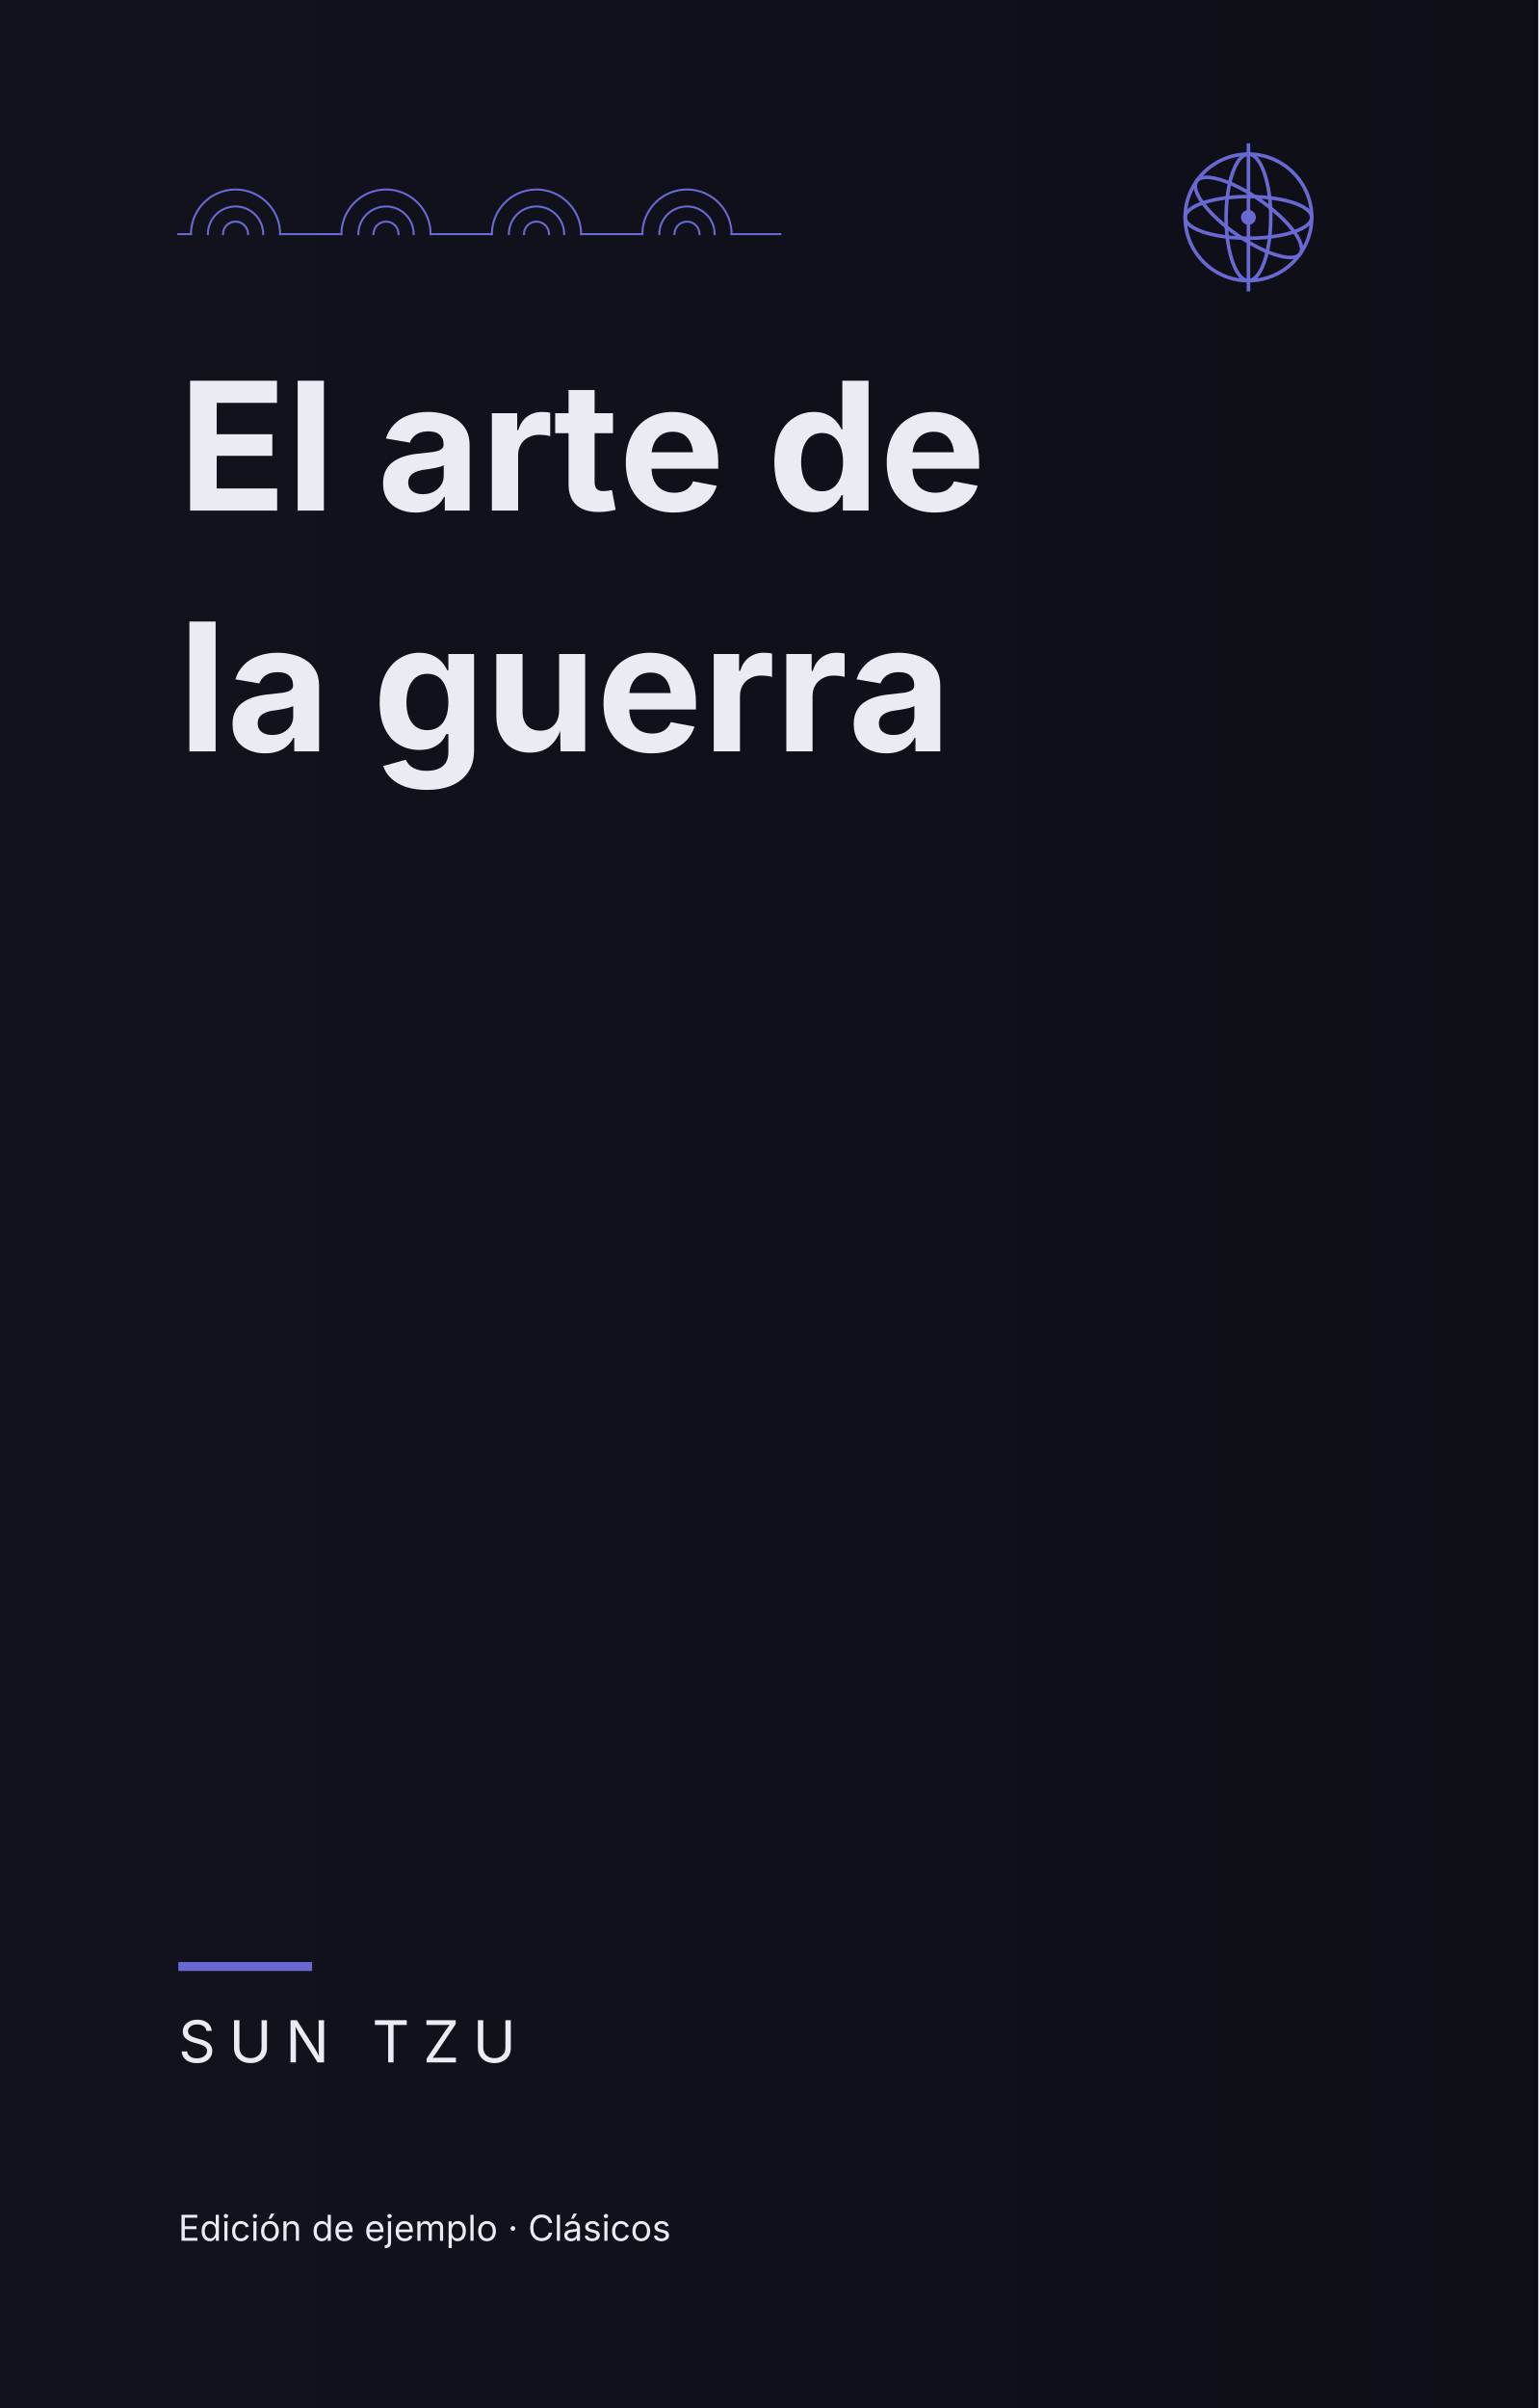
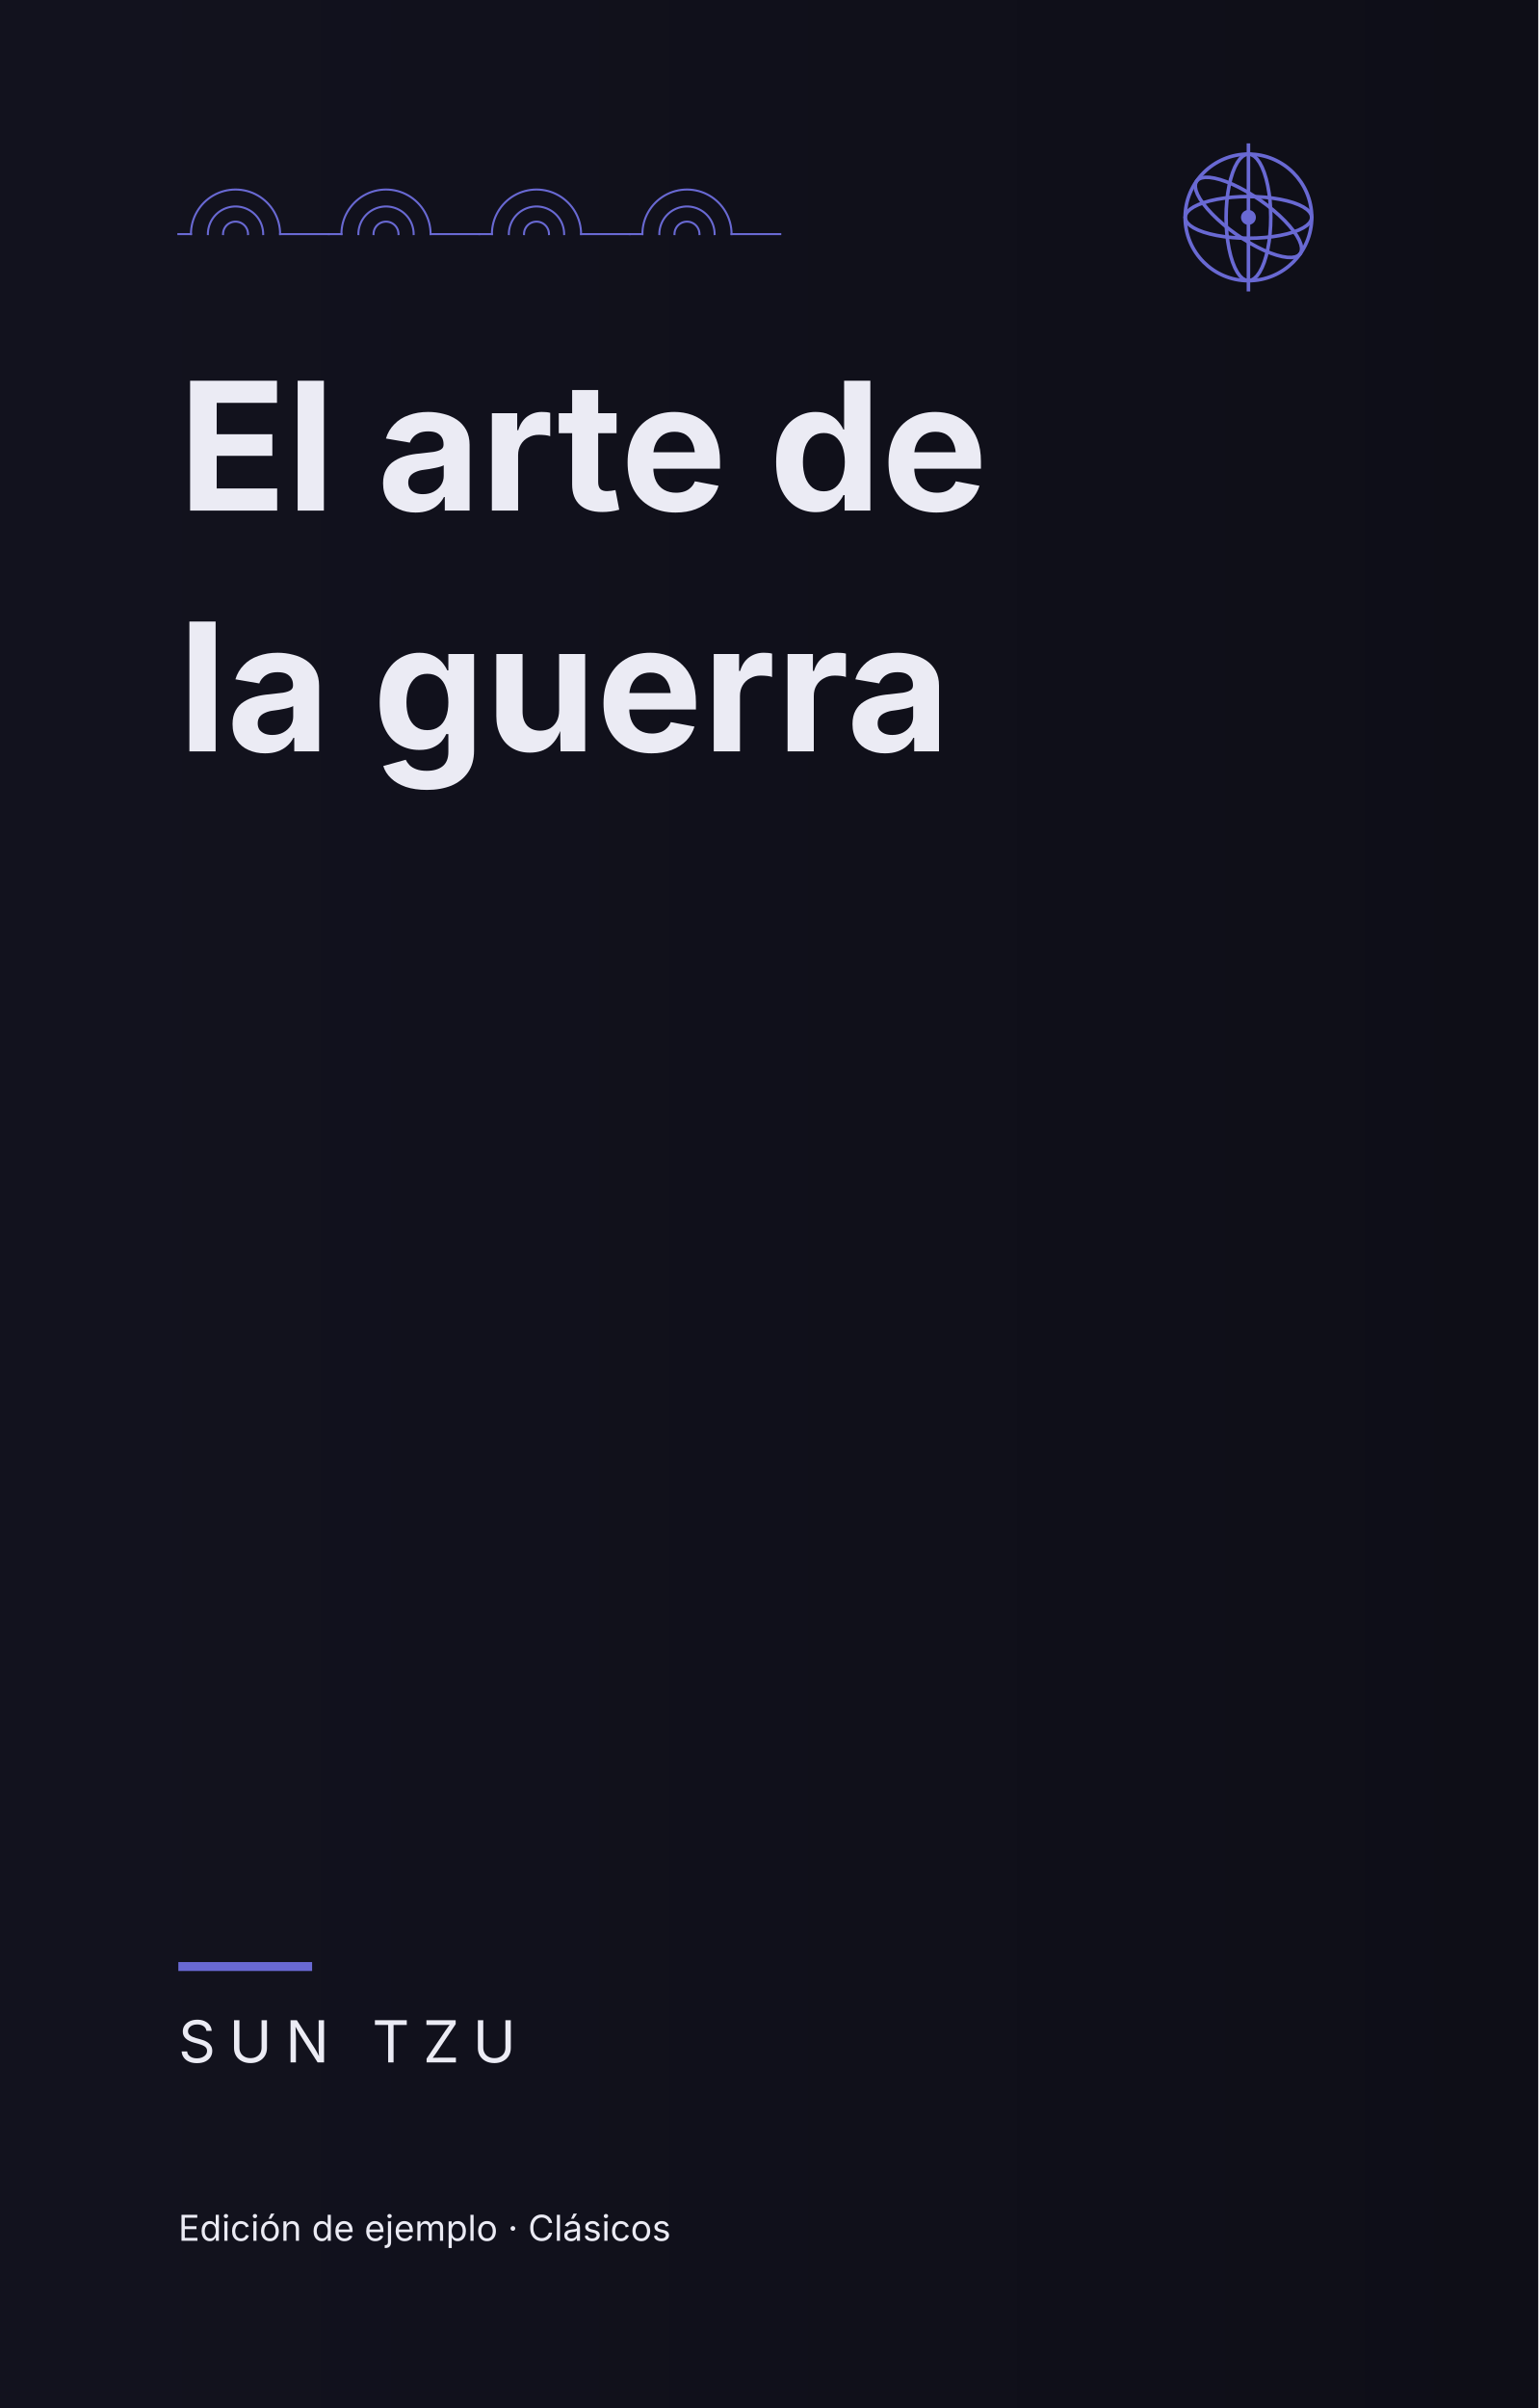
<svg xmlns="http://www.w3.org/2000/svg" xmlns:xlink="http://www.w3.org/1999/xlink" width="138mm" height="216mm" viewBox="142.8 0 138 216" role="img" aria-labelledby="titulo descripcion" lang="es" xml:lang="es">
  <defs>
    <linearGradient id="fondo-degradado" gradientUnits="userSpaceOnUse" x1="0" y1="108" x2="280.8" y2="108">
      <stop offset="0" stop-color="#171726" />
      <stop offset="1" stop-color="#0e0e17" />
    </linearGradient>
  </defs>
  <defs>
    <path id="ga100" d="M262 9Q199 9 149 -23Q98 -56 69 -118Q40 -181 40 -272Q40 -365 70 -428Q100 -490 151 -521Q201 -553 261 -553Q308 -553 338 -537Q369 -522 388 -499Q407 -476 417 -454H421V-728H568V0H424V-87H417Q407 -65 387 -43Q368 -21 337 -6Q307 9 262 9ZM307 -108Q344 -108 371 -129Q397 -149 411 -186Q425 -223 425 -272Q425 -322 411 -359Q397 -395 371 -415Q345 -435 307 -435Q269 -435 243 -415Q217 -394 203 -357Q190 -320 190 -272Q190 -225 203 -187Q217 -150 243 -129Q269 -108 307 -108Z" />
    <path id="ga101" d="M309 11Q226 11 165 -24Q105 -58 72 -121Q40 -184 40 -270Q40 -354 72 -418Q104 -482 163 -517Q222 -553 302 -553Q355 -553 402 -536Q448 -519 483 -484Q518 -450 538 -398Q558 -346 558 -276V-235H100V-327H487L418 -302Q418 -345 405 -376Q392 -408 367 -425Q341 -442 303 -442Q265 -442 239 -425Q212 -407 198 -377Q184 -347 184 -309V-244Q184 -196 200 -164Q216 -132 245 -116Q274 -100 312 -100Q337 -100 358 -107Q379 -114 394 -129Q409 -143 417 -164L550 -139Q536 -94 504 -60Q471 -27 422 -8Q373 11 309 11Z" />
    <path id="ga103" d="M305 216Q237 216 186 199Q135 181 104 151Q72 121 60 82L186 47Q193 62 207 77Q221 91 245 100Q269 109 304 109Q360 109 392 84Q425 58 425 4V-97H413Q403 -75 385 -54Q366 -34 336 -21Q306 -8 262 -8Q200 -8 150 -37Q99 -66 70 -125Q40 -184 40 -274Q40 -366 70 -428Q101 -490 151 -521Q202 -553 262 -553Q308 -553 339 -537Q370 -522 390 -499Q409 -476 419 -454H425V-546H569V-5Q569 69 535 118Q501 167 442 192Q382 216 305 216ZM307 -119Q345 -119 371 -138Q397 -156 411 -191Q425 -226 425 -275Q425 -323 411 -359Q398 -395 372 -415Q345 -435 307 -435Q269 -435 243 -415Q217 -394 203 -358Q190 -322 190 -275Q190 -227 203 -192Q217 -157 243 -138Q269 -119 307 -119Z" />
    <path id="ga108" d="M209 -728V0H62V-728Z" />
    <path id="ga114" d="M62 0V-546H204V-451H210Q225 -501 260 -527Q296 -553 342 -553Q353 -553 366 -552Q379 -551 389 -548V-417Q379 -421 361 -423Q342 -425 326 -425Q292 -425 266 -410Q239 -396 224 -370Q209 -345 209 -311V0Z" />
    <path id="ga116" d="M334 -546V-434H10V-546ZM85 -676H231V-160Q231 -134 243 -121Q255 -109 281 -109Q290 -109 305 -111Q320 -113 328 -115L349 -5Q324 2 300 5Q276 8 254 8Q172 8 128 -32Q85 -72 85 -147Z" />
    <path id="ga117" d="M250 7Q194 7 151 -18Q109 -43 86 -89Q62 -135 62 -199V-546H209V-224Q209 -173 235 -144Q262 -116 308 -116Q339 -116 363 -129Q386 -143 400 -168Q414 -194 414 -230V-546H560V0H422L420 -136H428Q407 -68 363 -30Q319 7 250 7Z" />
    <path id="ga69" d="M66 0V-728H553V-604H215V-428H527V-307H215V-124H554V0Z" />
    <path id="ga97" d="M215 11Q163 11 122 -8Q81 -26 57 -62Q33 -99 33 -153Q33 -198 50 -229Q67 -260 96 -278Q125 -297 162 -307Q199 -317 239 -320Q286 -325 316 -329Q345 -334 358 -343Q372 -352 372 -369V-372Q372 -395 362 -411Q352 -427 333 -436Q314 -444 286 -444Q258 -444 237 -436Q216 -427 203 -413Q189 -399 183 -381L49 -404Q63 -451 96 -484Q128 -518 177 -535Q226 -553 286 -553Q330 -553 372 -542Q413 -532 446 -510Q479 -488 499 -452Q518 -417 518 -368V0H379V-76H374Q361 -50 339 -31Q317 -11 286 0Q256 11 215 11ZM256 -92Q291 -92 317 -106Q343 -120 358 -143Q373 -166 373 -195V-254Q366 -250 353 -246Q340 -242 324 -239Q308 -236 292 -233Q276 -231 264 -229Q237 -226 217 -217Q196 -208 185 -194Q174 -179 174 -157Q174 -136 184 -121Q195 -107 214 -99Q232 -92 256 -92Z" />
    <path id="gb100" d="M282 12Q214 12 162 -23Q109 -58 80 -121Q51 -185 51 -271Q51 -358 80 -421Q110 -484 162 -519Q214 -553 282 -553Q335 -553 367 -535Q398 -518 415 -495Q432 -473 440 -458H447V-728H535V0H450V-84H440Q432 -69 414 -47Q397 -24 365 -6Q334 12 282 12ZM295 -67Q345 -67 379 -93Q413 -119 431 -166Q448 -212 448 -272Q448 -333 431 -378Q414 -423 379 -449Q345 -474 295 -474Q243 -474 209 -447Q174 -420 157 -375Q140 -329 140 -272Q140 -215 157 -169Q175 -122 209 -94Q244 -67 295 -67Z" />
    <path id="gb101" d="M307 12Q228 12 170 -23Q113 -59 82 -122Q51 -185 51 -269Q51 -353 81 -417Q111 -480 167 -517Q222 -553 296 -553Q340 -553 382 -538Q424 -524 459 -492Q493 -460 514 -408Q534 -355 534 -280V-243H110V-317H487L446 -290Q446 -344 429 -385Q412 -427 379 -451Q346 -475 296 -475Q247 -475 212 -450Q177 -426 158 -387Q140 -349 140 -304V-255Q140 -194 161 -152Q182 -110 219 -88Q257 -66 307 -66Q339 -66 366 -76Q392 -85 411 -104Q430 -123 440 -150L525 -127Q513 -86 482 -55Q452 -23 407 -6Q363 12 307 12Z" />
    <path id="gb105" d="M77 0V-546H165V0ZM122 -635Q97 -635 79 -652Q61 -669 61 -693Q61 -718 79 -735Q97 -751 122 -751Q147 -751 165 -735Q183 -718 183 -693Q183 -669 165 -652Q147 -635 122 -635Z" />
    <path id="gb106" d="M77 -546H165V39Q166 91 147 128Q129 165 94 185Q58 204 5 204H-13V123H3Q42 123 59 101Q77 80 77 39ZM121 -635Q96 -635 78 -652Q60 -669 60 -693Q60 -718 78 -735Q96 -751 121 -751Q146 -751 165 -735Q183 -718 183 -693Q183 -669 165 -652Q146 -635 121 -635Z" />
    <path id="gb108" d="M165 -728V0H77V-728Z" />
    <path id="gb109" d="M77 0V-546H163L163 -424H156Q167 -468 192 -497Q216 -526 248 -541Q281 -556 316 -556Q375 -556 412 -519Q449 -482 460 -423H448Q458 -464 484 -494Q510 -523 547 -540Q583 -556 627 -556Q674 -556 713 -535Q752 -515 776 -473Q799 -432 799 -368V0H711V-366Q711 -425 678 -450Q645 -476 601 -476Q564 -476 537 -460Q511 -445 496 -418Q482 -391 482 -356V0H394V-375Q394 -420 364 -448Q333 -476 287 -476Q255 -476 227 -461Q199 -446 182 -417Q165 -387 165 -344V0Z" />
    <path id="gb110" d="M165 -327V0H77V-546H162L162 -414H150Q175 -489 221 -521Q267 -553 329 -553Q384 -553 426 -530Q467 -507 490 -462Q514 -416 514 -347V0H426V-339Q426 -402 393 -438Q360 -474 303 -474Q264 -474 232 -457Q201 -439 183 -407Q165 -374 165 -327Z" />
    <path id="gb111" d="M299 12Q225 12 169 -23Q113 -59 82 -122Q51 -186 51 -270Q51 -355 82 -419Q113 -482 169 -518Q225 -553 299 -553Q374 -553 430 -518Q486 -482 518 -419Q549 -355 549 -270Q549 -186 518 -122Q486 -59 430 -23Q374 12 299 12ZM299 -67Q354 -67 390 -95Q426 -124 443 -170Q460 -216 460 -270Q460 -324 443 -370Q426 -417 390 -446Q354 -474 299 -474Q245 -474 209 -446Q174 -417 157 -371Q140 -324 140 -270Q140 -216 157 -170Q174 -124 209 -95Q245 -67 299 -67Z" />
    <path id="gb112" d="M77 204V-546H162V-458H172Q181 -473 198 -495Q214 -518 246 -535Q277 -553 330 -553Q398 -553 450 -519Q502 -484 532 -421Q562 -358 562 -271Q562 -185 532 -121Q503 -58 451 -23Q399 12 331 12Q279 12 247 -6Q215 -24 198 -47Q181 -69 172 -84H165V204ZM317 -67Q369 -67 403 -94Q438 -122 455 -169Q472 -215 472 -272Q472 -329 455 -375Q438 -420 404 -447Q369 -474 317 -474Q267 -474 233 -449Q199 -423 181 -378Q164 -333 164 -272Q164 -212 182 -166Q199 -119 234 -93Q268 -67 317 -67Z" />
    <path id="gb115" d="M263 12Q207 12 163 -5Q119 -21 91 -53Q62 -85 53 -132L136 -152Q148 -107 180 -86Q213 -65 262 -65Q319 -65 353 -90Q387 -114 387 -148Q387 -176 367 -195Q347 -214 307 -223L216 -245Q142 -262 105 -299Q69 -336 69 -394Q69 -440 96 -476Q122 -512 168 -532Q213 -553 271 -553Q328 -553 367 -536Q406 -519 431 -490Q456 -460 468 -421L388 -401Q377 -430 351 -454Q325 -478 272 -478Q223 -478 191 -456Q158 -433 158 -399Q158 -369 180 -350Q202 -332 250 -321L333 -301Q407 -284 442 -247Q478 -210 478 -154Q478 -106 451 -69Q424 -31 375 -10Q327 12 263 12Z" />
    <path id="gb183" d="M144 -280Q117 -280 97 -299Q78 -318 78 -346Q78 -373 97 -392Q117 -412 144 -412Q171 -412 191 -392Q210 -373 210 -346Q210 -318 191 -299Q171 -280 144 -280Z" />
    <path id="gb225" d="M230 13Q178 13 136 -7Q94 -26 69 -64Q44 -102 44 -155Q44 -202 62 -231Q81 -261 112 -278Q143 -294 181 -303Q218 -311 256 -316Q305 -322 336 -326Q367 -329 382 -337Q396 -346 396 -366V-369Q396 -403 384 -427Q371 -450 346 -463Q320 -476 282 -476Q243 -476 215 -463Q188 -451 170 -433Q153 -415 144 -396L60 -423Q81 -473 116 -501Q152 -529 195 -541Q238 -553 280 -553Q307 -553 342 -546Q377 -540 409 -520Q442 -500 463 -462Q484 -424 484 -360V0H398V-74H392Q383 -55 362 -35Q342 -15 309 -1Q276 13 230 13ZM245 -65Q294 -65 328 -84Q361 -103 379 -134Q396 -164 396 -197V-273Q391 -267 373 -261Q355 -256 332 -252Q309 -249 287 -246Q265 -243 252 -242Q221 -238 193 -228Q166 -219 149 -200Q132 -182 132 -151Q132 -123 147 -104Q162 -84 187 -75Q212 -65 245 -65ZM234 -617 302 -761H400L306 -617Z" />
    <path id="gb243" d="M299 12Q225 12 169 -23Q113 -59 82 -122Q51 -186 51 -270Q51 -355 82 -419Q113 -482 169 -518Q225 -553 299 -553Q374 -553 430 -518Q486 -482 518 -419Q549 -355 549 -270Q549 -186 518 -122Q486 -59 430 -23Q374 12 299 12ZM299 -67Q354 -67 390 -95Q426 -124 443 -170Q460 -216 460 -270Q460 -324 443 -370Q426 -417 390 -446Q354 -474 299 -474Q245 -474 209 -446Q174 -417 157 -371Q140 -324 140 -270Q140 -216 157 -170Q174 -124 209 -95Q245 -67 299 -67ZM261 -617 329 -761H427L333 -617Z" />
    <path id="gb67" d="M382 10Q289 10 216 -35Q143 -81 101 -164Q60 -248 60 -363Q60 -479 101 -563Q143 -646 216 -692Q289 -737 382 -737Q438 -737 487 -721Q536 -705 575 -674Q614 -643 640 -599Q666 -555 676 -499H583Q575 -536 556 -564Q538 -593 510 -612Q483 -632 451 -642Q418 -651 382 -651Q317 -651 264 -618Q211 -585 181 -521Q150 -457 150 -363Q150 -271 181 -206Q212 -142 265 -109Q317 -76 382 -76Q418 -76 451 -86Q483 -96 510 -115Q538 -135 556 -163Q575 -192 583 -229H676Q667 -173 640 -129Q614 -85 575 -54Q536 -23 487 -7Q438 10 382 10Z" />
    <path id="gb69" d="M88 0V-728H531V-646H181V-408H507V-326H181V-82H536V0Z" />
    <path id="gb78" d="M88 0V-728H197L493 -262Q505 -244 521 -216Q538 -188 557 -152Q577 -116 595 -76H582Q578 -118 576 -156Q574 -194 573 -227Q573 -259 573 -281V-728H666V0H555L292 -414Q273 -443 255 -473Q237 -504 213 -546Q190 -587 155 -649H172Q175 -595 177 -549Q179 -503 180 -469Q181 -435 181 -415V0Z" />
    <path id="gb83" d="M321 13Q242 13 184 -13Q126 -38 94 -84Q61 -129 57 -190H152Q156 -149 180 -123Q204 -96 241 -83Q278 -70 321 -70Q370 -70 409 -86Q449 -103 472 -132Q495 -161 495 -200Q495 -235 475 -257Q455 -279 422 -293Q390 -307 351 -318L263 -343Q175 -368 126 -414Q77 -460 77 -533Q77 -594 110 -640Q144 -687 200 -712Q257 -737 327 -737Q399 -737 454 -712Q509 -687 541 -643Q573 -599 575 -544H484Q478 -597 434 -626Q389 -655 324 -655Q277 -655 242 -640Q207 -625 187 -598Q167 -571 167 -537Q167 -499 191 -476Q215 -453 247 -440Q280 -427 306 -419L379 -399Q408 -392 444 -378Q479 -364 511 -342Q543 -319 564 -284Q585 -249 585 -198Q585 -139 554 -91Q523 -43 464 -15Q405 13 321 13Z" />
    <path id="gb84" d="M48 -646V-728H598V-646H370V0H277V-646Z" />
    <path id="gb85" d="M373 12Q287 12 222 -22Q158 -56 123 -114Q88 -173 88 -248V-728H181V-255Q181 -203 204 -162Q227 -121 270 -98Q313 -74 373 -74Q432 -74 475 -98Q518 -121 541 -162Q563 -203 563 -255V-728H656V-248Q656 -173 621 -114Q586 -56 522 -22Q458 12 373 12Z" />
    <path id="gb90" d="M63 0V-65L389 -549Q411 -582 436 -615Q460 -648 485 -680L496 -650Q451 -647 405 -646Q360 -646 315 -646H60V-728H565V-661L245 -185Q222 -150 196 -116Q169 -81 144 -47L133 -78Q178 -81 223 -81Q268 -82 312 -82H569V0Z" />
    <path id="gb99" d="M299 12Q225 12 169 -23Q113 -59 82 -122Q51 -186 51 -270Q51 -355 82 -419Q113 -482 169 -518Q225 -553 299 -553Q339 -553 374 -542Q409 -532 438 -513Q467 -494 488 -466Q509 -438 521 -402L436 -378Q430 -399 418 -417Q406 -434 388 -447Q371 -460 349 -467Q326 -474 299 -474Q245 -474 209 -446Q174 -417 157 -371Q140 -324 140 -270Q140 -216 157 -170Q174 -124 209 -95Q245 -67 299 -67Q327 -67 350 -74Q373 -82 390 -95Q408 -108 420 -127Q433 -146 438 -167L522 -144Q512 -107 490 -78Q469 -50 440 -30Q411 -9 375 1Q339 12 299 12Z" />
  </defs>
  <rect x="142.8" y="0" width="138" height="216" fill="url(#fondo-degradado)" />
  <polyline points="159.93,21 159.939,20.738 159.964,20.478 160.007,20.22 160.066,19.965 160.142,19.714 160.234,19.469 160.343,19.231 160.466,19 160.604,18.778 160.757,18.565 160.923,18.363 161.102,18.172 161.293,17.993 161.495,17.827 161.708,17.674 161.93,17.536 162.161,17.413 162.399,17.304 162.644,17.212 162.895,17.136 163.15,17.077 163.408,17.034 163.668,17.009 163.93,17 164.192,17.009 164.452,17.034 164.71,17.077 164.965,17.136 165.216,17.212 165.461,17.304 165.699,17.413 165.93,17.536 166.152,17.674 166.365,17.827 166.567,17.993 166.758,18.172 166.937,18.363 167.103,18.565 167.256,18.778 167.394,19 167.517,19.231 167.626,19.469 167.718,19.714 167.794,19.965 167.853,20.22 167.896,20.478 167.921,20.738 167.93,21" fill="none" stroke="#6969d3" stroke-width="0.18" stroke-linejoin="miter" stroke-linecap="square" />
  <polyline points="161.45,21 161.455,20.838 161.471,20.676 161.498,20.516 161.535,20.358 161.582,20.203 161.639,20.051 161.706,19.903 161.782,19.76 161.868,19.622 161.962,19.49 162.065,19.365 162.176,19.246 162.295,19.135 162.42,19.032 162.552,18.938 162.69,18.852 162.833,18.776 162.981,18.709 163.133,18.652 163.288,18.605 163.446,18.568 163.606,18.541 163.768,18.525 163.93,18.52 164.092,18.525 164.254,18.541 164.414,18.568 164.572,18.605 164.727,18.652 164.879,18.709 165.027,18.776 165.17,18.852 165.308,18.938 165.44,19.032 165.565,19.135 165.684,19.246 165.795,19.365 165.898,19.49 165.992,19.622 166.078,19.76 166.154,19.903 166.221,20.051 166.278,20.203 166.325,20.358 166.362,20.516 166.389,20.676 166.405,20.838 166.41,21" fill="none" stroke="#6969d3" stroke-width="0.18" stroke-linejoin="miter" stroke-linecap="square" />
  <polyline points="162.81,21 162.812,20.927 162.82,20.854 162.832,20.781 162.848,20.71 162.869,20.64 162.895,20.571 162.926,20.505 162.96,20.44 162.999,20.378 163.041,20.318 163.088,20.262 163.138,20.208 163.192,20.158 163.248,20.111 163.308,20.069 163.37,20.03 163.435,19.996 163.501,19.965 163.57,19.939 163.64,19.918 163.711,19.902 163.784,19.89 163.857,19.882 163.93,19.88 164.003,19.882 164.076,19.89 164.149,19.902 164.22,19.918 164.29,19.939 164.359,19.965 164.425,19.996 164.49,20.03 164.552,20.069 164.612,20.111 164.668,20.158 164.722,20.208 164.772,20.262 164.819,20.318 164.861,20.378 164.9,20.44 164.934,20.505 164.965,20.571 164.991,20.64 165.012,20.71 165.028,20.781 165.04,20.854 165.048,20.927 165.05,21" fill="none" stroke="#6969d3" stroke-width="0.18" stroke-linejoin="miter" stroke-linecap="square" />
  <polyline points="158.8,21 159.93,21" fill="none" stroke="#6969d3" stroke-width="0.18" stroke-linejoin="miter" stroke-linecap="square" />
  <polyline points="167.93,21 172.3,21" fill="none" stroke="#6969d3" stroke-width="0.18" stroke-linejoin="miter" stroke-linecap="square" />
  <polyline points="173.43,21 173.439,20.738 173.464,20.478 173.507,20.22 173.566,19.965 173.642,19.714 173.734,19.469 173.843,19.231 173.966,19 174.104,18.778 174.257,18.565 174.423,18.363 174.602,18.172 174.793,17.993 174.995,17.827 175.208,17.674 175.43,17.536 175.661,17.413 175.899,17.304 176.144,17.212 176.395,17.136 176.65,17.077 176.908,17.034 177.168,17.009 177.43,17 177.692,17.009 177.952,17.034 178.21,17.077 178.465,17.136 178.716,17.212 178.961,17.304 179.199,17.413 179.43,17.536 179.652,17.674 179.865,17.827 180.067,17.993 180.258,18.172 180.437,18.363 180.603,18.565 180.756,18.778 180.894,19 181.017,19.231 181.126,19.469 181.218,19.714 181.294,19.965 181.353,20.22 181.396,20.478 181.421,20.738 181.43,21" fill="none" stroke="#6969d3" stroke-width="0.18" stroke-linejoin="miter" stroke-linecap="square" />
  <polyline points="174.95,21 174.955,20.838 174.971,20.676 174.998,20.516 175.035,20.358 175.082,20.203 175.139,20.051 175.206,19.903 175.282,19.76 175.368,19.622 175.462,19.49 175.565,19.365 175.676,19.246 175.795,19.135 175.92,19.032 176.052,18.938 176.19,18.852 176.333,18.776 176.481,18.709 176.633,18.652 176.788,18.605 176.946,18.568 177.106,18.541 177.268,18.525 177.43,18.52 177.592,18.525 177.754,18.541 177.914,18.568 178.072,18.605 178.227,18.652 178.379,18.709 178.527,18.776 178.67,18.852 178.808,18.938 178.94,19.032 179.065,19.135 179.184,19.246 179.295,19.365 179.398,19.49 179.492,19.622 179.578,19.76 179.654,19.903 179.721,20.051 179.778,20.203 179.825,20.358 179.862,20.516 179.889,20.676 179.905,20.838 179.91,21" fill="none" stroke="#6969d3" stroke-width="0.18" stroke-linejoin="miter" stroke-linecap="square" />
  <polyline points="176.31,21 176.312,20.927 176.32,20.854 176.332,20.781 176.348,20.71 176.369,20.64 176.395,20.571 176.426,20.505 176.46,20.44 176.499,20.378 176.541,20.318 176.588,20.262 176.638,20.208 176.692,20.158 176.748,20.111 176.808,20.069 176.87,20.03 176.935,19.996 177.001,19.965 177.07,19.939 177.14,19.918 177.211,19.902 177.284,19.89 177.357,19.882 177.43,19.88 177.503,19.882 177.576,19.89 177.649,19.902 177.72,19.918 177.79,19.939 177.859,19.965 177.925,19.996 177.99,20.03 178.052,20.069 178.112,20.111 178.168,20.158 178.222,20.208 178.272,20.262 178.319,20.318 178.361,20.378 178.4,20.44 178.434,20.505 178.465,20.571 178.491,20.64 178.512,20.71 178.528,20.781 178.54,20.854 178.548,20.927 178.55,21" fill="none" stroke="#6969d3" stroke-width="0.18" stroke-linejoin="miter" stroke-linecap="square" />
  <polyline points="172.3,21 173.43,21" fill="none" stroke="#6969d3" stroke-width="0.18" stroke-linejoin="miter" stroke-linecap="square" />
  <polyline points="181.43,21 185.8,21" fill="none" stroke="#6969d3" stroke-width="0.18" stroke-linejoin="miter" stroke-linecap="square" />
  <polyline points="186.93,21 186.939,20.738 186.964,20.478 187.007,20.22 187.066,19.965 187.142,19.714 187.234,19.469 187.343,19.231 187.466,19 187.604,18.778 187.757,18.565 187.923,18.363 188.102,18.172 188.293,17.993 188.495,17.827 188.708,17.674 188.93,17.536 189.161,17.413 189.399,17.304 189.644,17.212 189.895,17.136 190.15,17.077 190.408,17.034 190.668,17.009 190.93,17 191.192,17.009 191.452,17.034 191.71,17.077 191.965,17.136 192.216,17.212 192.461,17.304 192.699,17.413 192.93,17.536 193.152,17.674 193.365,17.827 193.567,17.993 193.758,18.172 193.937,18.363 194.103,18.565 194.256,18.778 194.394,19 194.517,19.231 194.626,19.469 194.718,19.714 194.794,19.965 194.853,20.22 194.896,20.478 194.921,20.738 194.93,21" fill="none" stroke="#6969d3" stroke-width="0.18" stroke-linejoin="miter" stroke-linecap="square" />
  <polyline points="188.45,21 188.455,20.838 188.471,20.676 188.498,20.516 188.535,20.358 188.582,20.203 188.639,20.051 188.706,19.903 188.782,19.76 188.868,19.622 188.962,19.49 189.065,19.365 189.176,19.246 189.295,19.135 189.42,19.032 189.552,18.938 189.69,18.852 189.833,18.776 189.981,18.709 190.133,18.652 190.288,18.605 190.446,18.568 190.606,18.541 190.768,18.525 190.93,18.52 191.092,18.525 191.254,18.541 191.414,18.568 191.572,18.605 191.727,18.652 191.879,18.709 192.027,18.776 192.17,18.852 192.308,18.938 192.44,19.032 192.565,19.135 192.684,19.246 192.795,19.365 192.898,19.49 192.992,19.622 193.078,19.76 193.154,19.903 193.221,20.051 193.278,20.203 193.325,20.358 193.362,20.516 193.389,20.676 193.405,20.838 193.41,21" fill="none" stroke="#6969d3" stroke-width="0.18" stroke-linejoin="miter" stroke-linecap="square" />
  <polyline points="189.81,21 189.812,20.927 189.82,20.854 189.832,20.781 189.848,20.71 189.869,20.64 189.895,20.571 189.926,20.505 189.96,20.44 189.999,20.378 190.041,20.318 190.088,20.262 190.138,20.208 190.192,20.158 190.248,20.111 190.308,20.069 190.37,20.03 190.435,19.996 190.501,19.965 190.57,19.939 190.64,19.918 190.711,19.902 190.784,19.89 190.857,19.882 190.93,19.88 191.003,19.882 191.076,19.89 191.149,19.902 191.22,19.918 191.29,19.939 191.359,19.965 191.425,19.996 191.49,20.03 191.552,20.069 191.612,20.111 191.668,20.158 191.722,20.208 191.772,20.262 191.819,20.318 191.861,20.378 191.9,20.44 191.934,20.505 191.965,20.571 191.991,20.64 192.012,20.71 192.028,20.781 192.04,20.854 192.048,20.927 192.05,21" fill="none" stroke="#6969d3" stroke-width="0.18" stroke-linejoin="miter" stroke-linecap="square" />
  <polyline points="185.8,21 186.93,21" fill="none" stroke="#6969d3" stroke-width="0.18" stroke-linejoin="miter" stroke-linecap="square" />
  <polyline points="194.93,21 199.3,21" fill="none" stroke="#6969d3" stroke-width="0.18" stroke-linejoin="miter" stroke-linecap="square" />
  <polyline points="200.43,21 200.439,20.738 200.464,20.478 200.507,20.22 200.566,19.965 200.642,19.714 200.734,19.469 200.843,19.231 200.966,19 201.104,18.778 201.257,18.565 201.423,18.363 201.602,18.172 201.793,17.993 201.995,17.827 202.208,17.674 202.43,17.536 202.661,17.413 202.899,17.304 203.144,17.212 203.395,17.136 203.65,17.077 203.908,17.034 204.168,17.009 204.43,17 204.692,17.009 204.952,17.034 205.21,17.077 205.465,17.136 205.716,17.212 205.961,17.304 206.199,17.413 206.43,17.536 206.652,17.674 206.865,17.827 207.067,17.993 207.258,18.172 207.437,18.363 207.603,18.565 207.756,18.778 207.894,19 208.017,19.231 208.126,19.469 208.218,19.714 208.294,19.965 208.353,20.22 208.396,20.478 208.421,20.738 208.43,21" fill="none" stroke="#6969d3" stroke-width="0.18" stroke-linejoin="miter" stroke-linecap="square" />
  <polyline points="201.95,21 201.955,20.838 201.971,20.676 201.998,20.516 202.035,20.358 202.082,20.203 202.139,20.051 202.206,19.903 202.282,19.76 202.368,19.622 202.462,19.49 202.565,19.365 202.676,19.246 202.795,19.135 202.92,19.032 203.052,18.938 203.19,18.852 203.333,18.776 203.481,18.709 203.633,18.652 203.788,18.605 203.946,18.568 204.106,18.541 204.268,18.525 204.43,18.52 204.592,18.525 204.754,18.541 204.914,18.568 205.072,18.605 205.227,18.652 205.379,18.709 205.527,18.776 205.67,18.852 205.808,18.938 205.94,19.032 206.065,19.135 206.184,19.246 206.295,19.365 206.398,19.49 206.492,19.622 206.578,19.76 206.654,19.903 206.721,20.051 206.778,20.203 206.825,20.358 206.862,20.516 206.889,20.676 206.905,20.838 206.91,21" fill="none" stroke="#6969d3" stroke-width="0.18" stroke-linejoin="miter" stroke-linecap="square" />
  <polyline points="203.31,21 203.312,20.927 203.32,20.854 203.332,20.781 203.348,20.71 203.369,20.64 203.395,20.571 203.426,20.505 203.46,20.44 203.499,20.378 203.541,20.318 203.588,20.262 203.638,20.208 203.692,20.158 203.748,20.111 203.808,20.069 203.87,20.03 203.935,19.996 204.001,19.965 204.07,19.939 204.14,19.918 204.211,19.902 204.284,19.89 204.357,19.882 204.43,19.88 204.503,19.882 204.576,19.89 204.649,19.902 204.72,19.918 204.79,19.939 204.859,19.965 204.925,19.996 204.99,20.03 205.052,20.069 205.112,20.111 205.168,20.158 205.222,20.208 205.272,20.262 205.319,20.318 205.361,20.378 205.4,20.44 205.434,20.505 205.465,20.571 205.491,20.64 205.512,20.71 205.528,20.781 205.54,20.854 205.548,20.927 205.55,21" fill="none" stroke="#6969d3" stroke-width="0.18" stroke-linejoin="miter" stroke-linecap="square" />
  <polyline points="199.3,21 200.43,21" fill="none" stroke="#6969d3" stroke-width="0.18" stroke-linejoin="miter" stroke-linecap="square" />
  <polyline points="208.43,21 212.8,21" fill="none" stroke="#6969d3" stroke-width="0.18" stroke-linejoin="miter" stroke-linecap="square" />
  <circle cx="254.8" cy="19.5" r="5.678" fill="none" stroke="#6969d3" stroke-width="0.32" />
  <polygon points="260.478,19.5 260.429,19.744 260.285,19.984 260.046,20.216 259.717,20.435 259.305,20.639 258.815,20.823 258.257,20.984 257.639,21.12 256.973,21.228 256.27,21.307 255.541,21.354 254.8,21.37 254.059,21.354 253.33,21.307 252.627,21.228 251.961,21.12 251.343,20.984 250.785,20.823 250.295,20.639 249.883,20.435 249.554,20.216 249.315,19.984 249.171,19.744 249.122,19.5 249.171,19.256 249.315,19.016 249.554,18.784 249.883,18.565 250.295,18.361 250.785,18.177 251.343,18.016 251.961,17.88 252.627,17.772 253.33,17.693 254.059,17.646 254.8,17.63 255.541,17.646 256.27,17.693 256.973,17.772 257.639,17.88 258.257,18.016 258.815,18.177 259.305,18.361 259.717,18.565 260.046,18.784 260.285,19.016 260.429,19.256" fill="none" stroke="#6969d3" stroke-width="0.32" stroke-linejoin="miter" stroke-linecap="square" />
  <polygon points="256.804,19.5 256.787,20.241 256.736,20.97 256.651,21.673 256.536,22.339 256.39,22.957 256.217,23.515 256.02,24.005 255.802,24.417 255.567,24.746 255.319,24.985 255.062,25.129 254.8,25.178 254.538,25.129 254.281,24.985 254.033,24.746 253.798,24.417 253.58,24.005 253.383,23.515 253.21,22.957 253.064,22.339 252.949,21.673 252.864,20.97 252.813,20.241 252.796,19.5 252.813,18.759 252.864,18.03 252.949,17.327 253.064,16.661 253.21,16.043 253.383,15.485 253.58,14.995 253.798,14.583 254.033,14.254 254.281,14.015 254.538,13.871 254.8,13.822 255.062,13.871 255.319,14.015 255.567,14.254 255.802,14.583 256.02,14.995 256.217,15.485 256.39,16.043 256.536,16.661 256.651,17.327 256.736,18.03 256.787,18.759" fill="none" stroke="#6969d3" stroke-width="0.32" stroke-linejoin="miter" stroke-linecap="square" />
  <polygon points="259.451,22.757 259.271,22.929 259.015,23.042 258.687,23.095 258.292,23.087 257.837,23.016 257.33,22.886 256.78,22.698 256.196,22.455 255.589,22.162 254.968,21.823 254.343,21.444 253.727,21.032 253.129,20.594 252.56,20.137 252.029,19.669 251.545,19.198 251.117,18.733 250.753,18.281 250.457,17.849 250.236,17.446 250.092,17.077 250.03,16.751 250.049,16.471 250.149,16.243 250.329,16.071 250.585,15.958 250.913,15.905 251.308,15.913 251.763,15.984 252.27,16.114 252.82,16.302 253.404,16.545 254.011,16.838 254.632,17.177 255.257,17.556 255.873,17.968 256.471,18.406 257.04,18.863 257.571,19.331 258.055,19.802 258.483,20.267 258.847,20.719 259.143,21.151 259.364,21.554 259.508,21.923 259.57,22.249 259.551,22.529" fill="none" stroke="#6969d3" stroke-width="0.32" stroke-linejoin="miter" stroke-linecap="square" />
  <polyline points="254.8,13.02 254.8,25.98" fill="none" stroke="#6969d3" stroke-width="0.32" stroke-linejoin="miter" stroke-linecap="square" />
  <circle cx="254.8" cy="19.5" r="0.668" fill="#6969d3" />
  <g transform="translate(158.8 45.8) scale(0.016)" fill="#ebebf4">
    <use xlink:href="#ga69" x="0" />
    <use xlink:href="#ga108" x="607" />
    <use xlink:href="#ga97" x="1115" />
    <use xlink:href="#ga114" x="1696" />
-     <use xlink:href="#ga116" x="2103" />
-     <use xlink:href="#ga101" x="2469" />
-     <use xlink:href="#ga100" x="3302" />
-     <use xlink:href="#ga101" x="3932" />
+     <use xlink:href="#ga116" x="2123" />
+     <use xlink:href="#ga101" x="2479" />
+     <use xlink:href="#ga100" x="3312" />
+     <use xlink:href="#ga101" x="3942" />
  </g>
  <g transform="translate(158.8 67.4) scale(0.016)" fill="#ebebf4">
    <use xlink:href="#ga108" x="0" />
    <use xlink:href="#ga97" x="271" />
    <use xlink:href="#ga103" x="1089" />
    <use xlink:href="#ga117" x="1721" />
    <use xlink:href="#ga101" x="2344" />
    <use xlink:href="#ga114" x="2940" />
-     <use xlink:href="#ga114" x="3347" />
-     <use xlink:href="#ga97" x="3754" />
+     <use xlink:href="#ga114" x="3354" />
+     <use xlink:href="#ga97" x="3747" />
  </g>
  <rect x="158.8" y="176" width="12" height="0.8" fill="#6969d3" />
  <g transform="translate(158.8 185) scale(0.0052)" fill="#ebebf4">
    <use xlink:href="#gb83" x="0" />
    <use xlink:href="#gb85" x="872.769" />
    <use xlink:href="#gb78" x="1847.538" />
    <use xlink:href="#gb84" x="3343.077" />
    <use xlink:href="#gb90" x="4219.846" />
    <use xlink:href="#gb85" x="5079.615" />
  </g>
  <g transform="translate(158.8 201) scale(0.0032)" fill="#ebebf4">
    <use xlink:href="#gb69" x="0" />
    <use xlink:href="#gb100" x="601" />
    <use xlink:href="#gb105" x="1213" />
    <use xlink:href="#gb99" x="1455" />
    <use xlink:href="#gb105" x="2026" />
    <use xlink:href="#gb243" x="2268" />
    <use xlink:href="#gb110" x="2868" />
    <use xlink:href="#gb100" x="3740" />
    <use xlink:href="#gb101" x="4352" />
    <use xlink:href="#gb101" x="5216" />
    <use xlink:href="#gb106" x="5799" />
    <use xlink:href="#gb101" x="6041" />
    <use xlink:href="#gb109" x="6624" />
    <use xlink:href="#gb112" x="7500" />
    <use xlink:href="#gb108" x="8112" />
    <use xlink:href="#gb111" x="8354" />
    <use xlink:href="#gb183" x="9235" />
    <use xlink:href="#gb67" x="9804" />
    <use xlink:href="#gb108" x="10534" />
    <use xlink:href="#gb225" x="10776" />
    <use xlink:href="#gb115" x="11338" />
    <use xlink:href="#gb105" x="11866" />
    <use xlink:href="#gb99" x="12108" />
    <use xlink:href="#gb111" x="12679" />
    <use xlink:href="#gb115" x="13279" />
  </g>
</svg>
